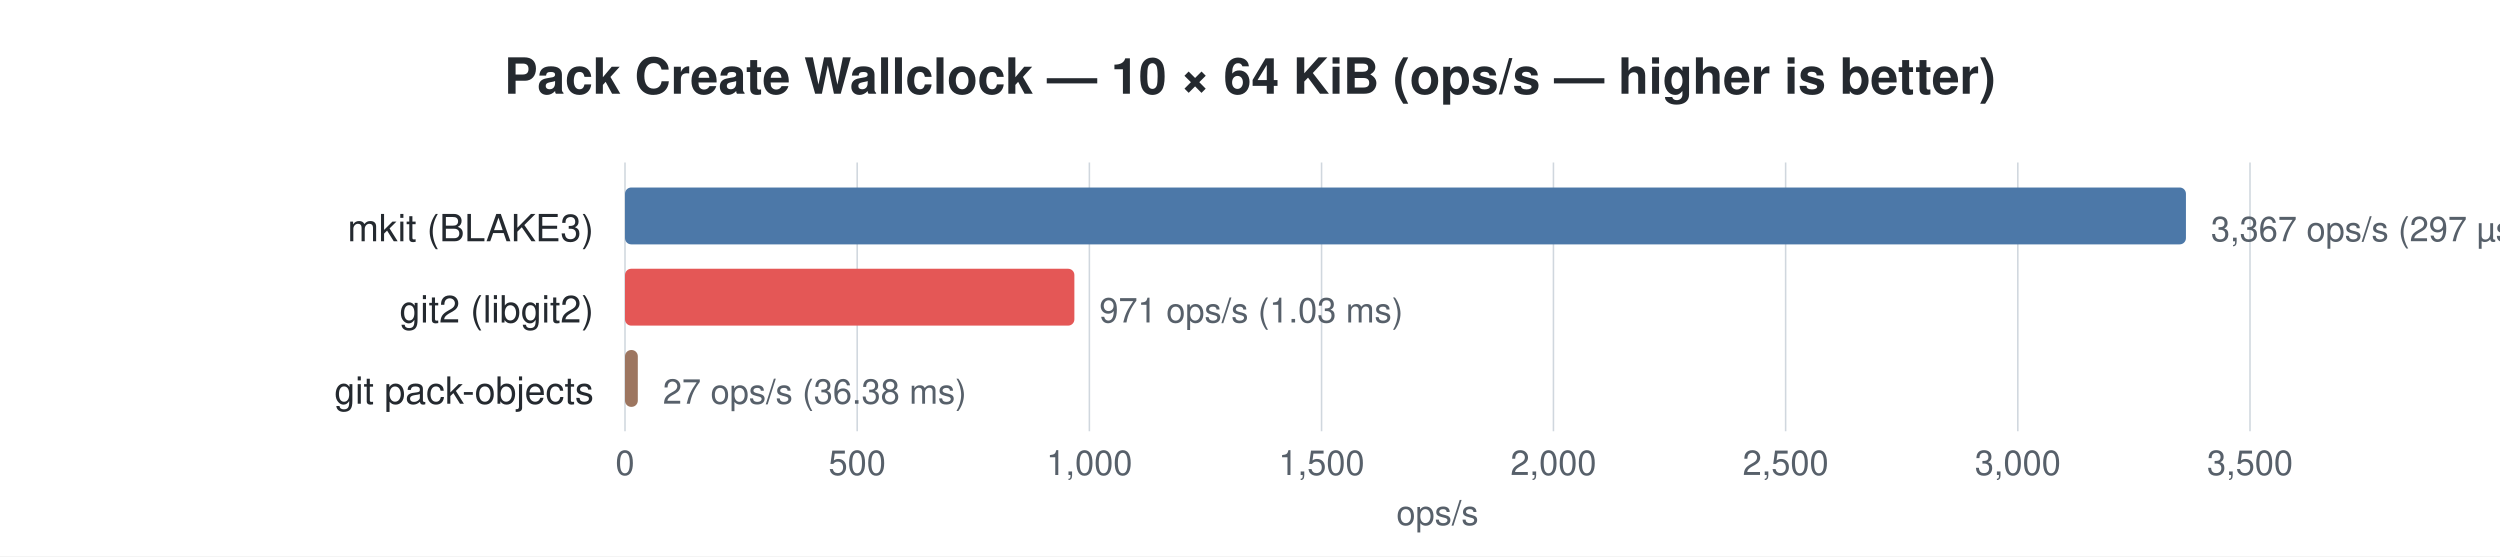
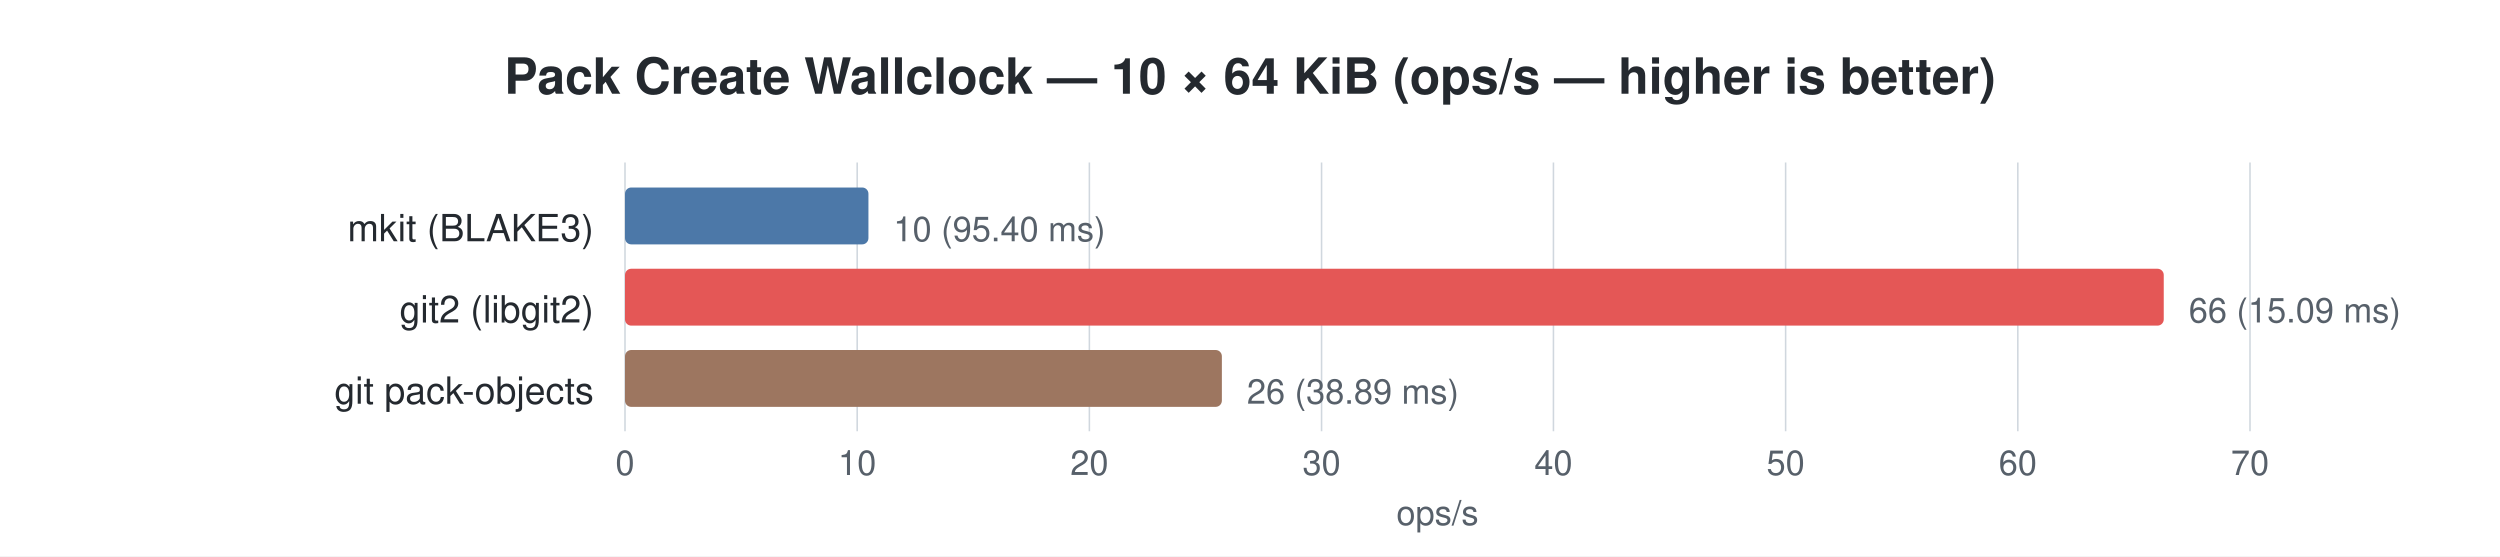
<svg xmlns="http://www.w3.org/2000/svg" width="800" height="178" viewBox="0 0 800 178">
  <style>
text { font-family: -apple-system, BlinkMacSystemFont, "Segoe UI", Helvetica, Arial, sans-serif; }
.title { font-size: 16px; font-weight: 600; fill: #24292f; }
.label { font-size: 12px; fill: #24292f; }
.value { font-size: 11px; fill: #57606a; }
.axis-label { font-size: 11px; fill: #57606a; }
.grid { stroke: #d0d7de; stroke-width: 0.5; }
</style>
  <rect width="100%" height="100%" fill="white" />
  <text x="400.0" y="30" text-anchor="middle" class="title">Pack Create Wallclock — 10 × 64 KiB (ops/s — higher is better)</text>
  <line x1="200.0" y1="52.0" x2="200.0" y2="138.0" class="grid" />
  <text x="200.0" y="152.0" text-anchor="middle" class="axis-label">0</text>
  <line x1="274.3" y1="52.0" x2="274.3" y2="138.0" class="grid" />
-   <text x="274.3" y="152.0" text-anchor="middle" class="axis-label">500</text>
+   <text x="274.3" y="152.0" text-anchor="middle" class="axis-label">10</text>
  <line x1="348.6" y1="52.0" x2="348.6" y2="138.0" class="grid" />
-   <text x="348.6" y="152.0" text-anchor="middle" class="axis-label">1,000</text>
+   <text x="348.6" y="152.0" text-anchor="middle" class="axis-label">20</text>
  <line x1="422.9" y1="52.0" x2="422.9" y2="138.0" class="grid" />
-   <text x="422.9" y="152.0" text-anchor="middle" class="axis-label">1,500</text>
+   <text x="422.9" y="152.0" text-anchor="middle" class="axis-label">30</text>
  <line x1="497.1" y1="52.0" x2="497.1" y2="138.0" class="grid" />
-   <text x="497.1" y="152.0" text-anchor="middle" class="axis-label">2,000</text>
+   <text x="497.1" y="152.0" text-anchor="middle" class="axis-label">40</text>
  <line x1="571.4" y1="52.0" x2="571.4" y2="138.0" class="grid" />
-   <text x="571.4" y="152.0" text-anchor="middle" class="axis-label">2,500</text>
+   <text x="571.4" y="152.0" text-anchor="middle" class="axis-label">50</text>
  <line x1="645.7" y1="52.0" x2="645.7" y2="138.0" class="grid" />
-   <text x="645.7" y="152.0" text-anchor="middle" class="axis-label">3,000</text>
+   <text x="645.7" y="152.0" text-anchor="middle" class="axis-label">60</text>
  <line x1="720.0" y1="52.0" x2="720.0" y2="138.0" class="grid" />
-   <text x="720.0" y="152.0" text-anchor="middle" class="axis-label">3,500</text>
+   <text x="720.0" y="152.0" text-anchor="middle" class="axis-label">70</text>
  <text x="460.0" y="168.0" text-anchor="middle" class="axis-label">ops/s</text>
  <text x="190.0" y="77.2" text-anchor="end" class="label">mkit (BLAKE3)</text>
-   <rect x="200.0" y="60.0" width="499.5" height="18.2" rx="2" fill="#4C78A8" />
-   <text x="707.5" y="77.2" class="value">3,367 ops/s (297 µs)</text>
+   <rect x="200.0" y="60.0" width="77.9" height="18.2" rx="2" fill="#4C78A8" />
+   <text x="285.9" y="77.2" class="value">10 (95.40 ms)</text>
  <text x="190.0" y="103.2" text-anchor="end" class="label">git2 (libgit2)</text>
-   <rect x="200.0" y="86.0" width="143.8" height="18.2" rx="2" fill="#E45756" />
-   <text x="351.8" y="103.2" class="value">971 ops/s (1.03 ms)</text>
+   <rect x="200.0" y="86.0" width="492.4" height="18.2" rx="2" fill="#E45756" />
+   <text x="700.4" y="103.2" class="value">66 (15.09 ms)</text>
  <text x="190.0" y="129.2" text-anchor="end" class="label">git pack-objects</text>
-   <rect x="200.0" y="112.0" width="4.1" height="18.2" rx="2" fill="#9D7660" />
-   <text x="212.1" y="129.2" class="value">27 ops/s (36.38 ms)</text>
+   <rect x="200.0" y="112.0" width="191.0" height="18.2" rx="2" fill="#9D7660" />
+   <text x="399.0" y="129.2" class="value">26 (38.89 ms)</text>
</svg>
